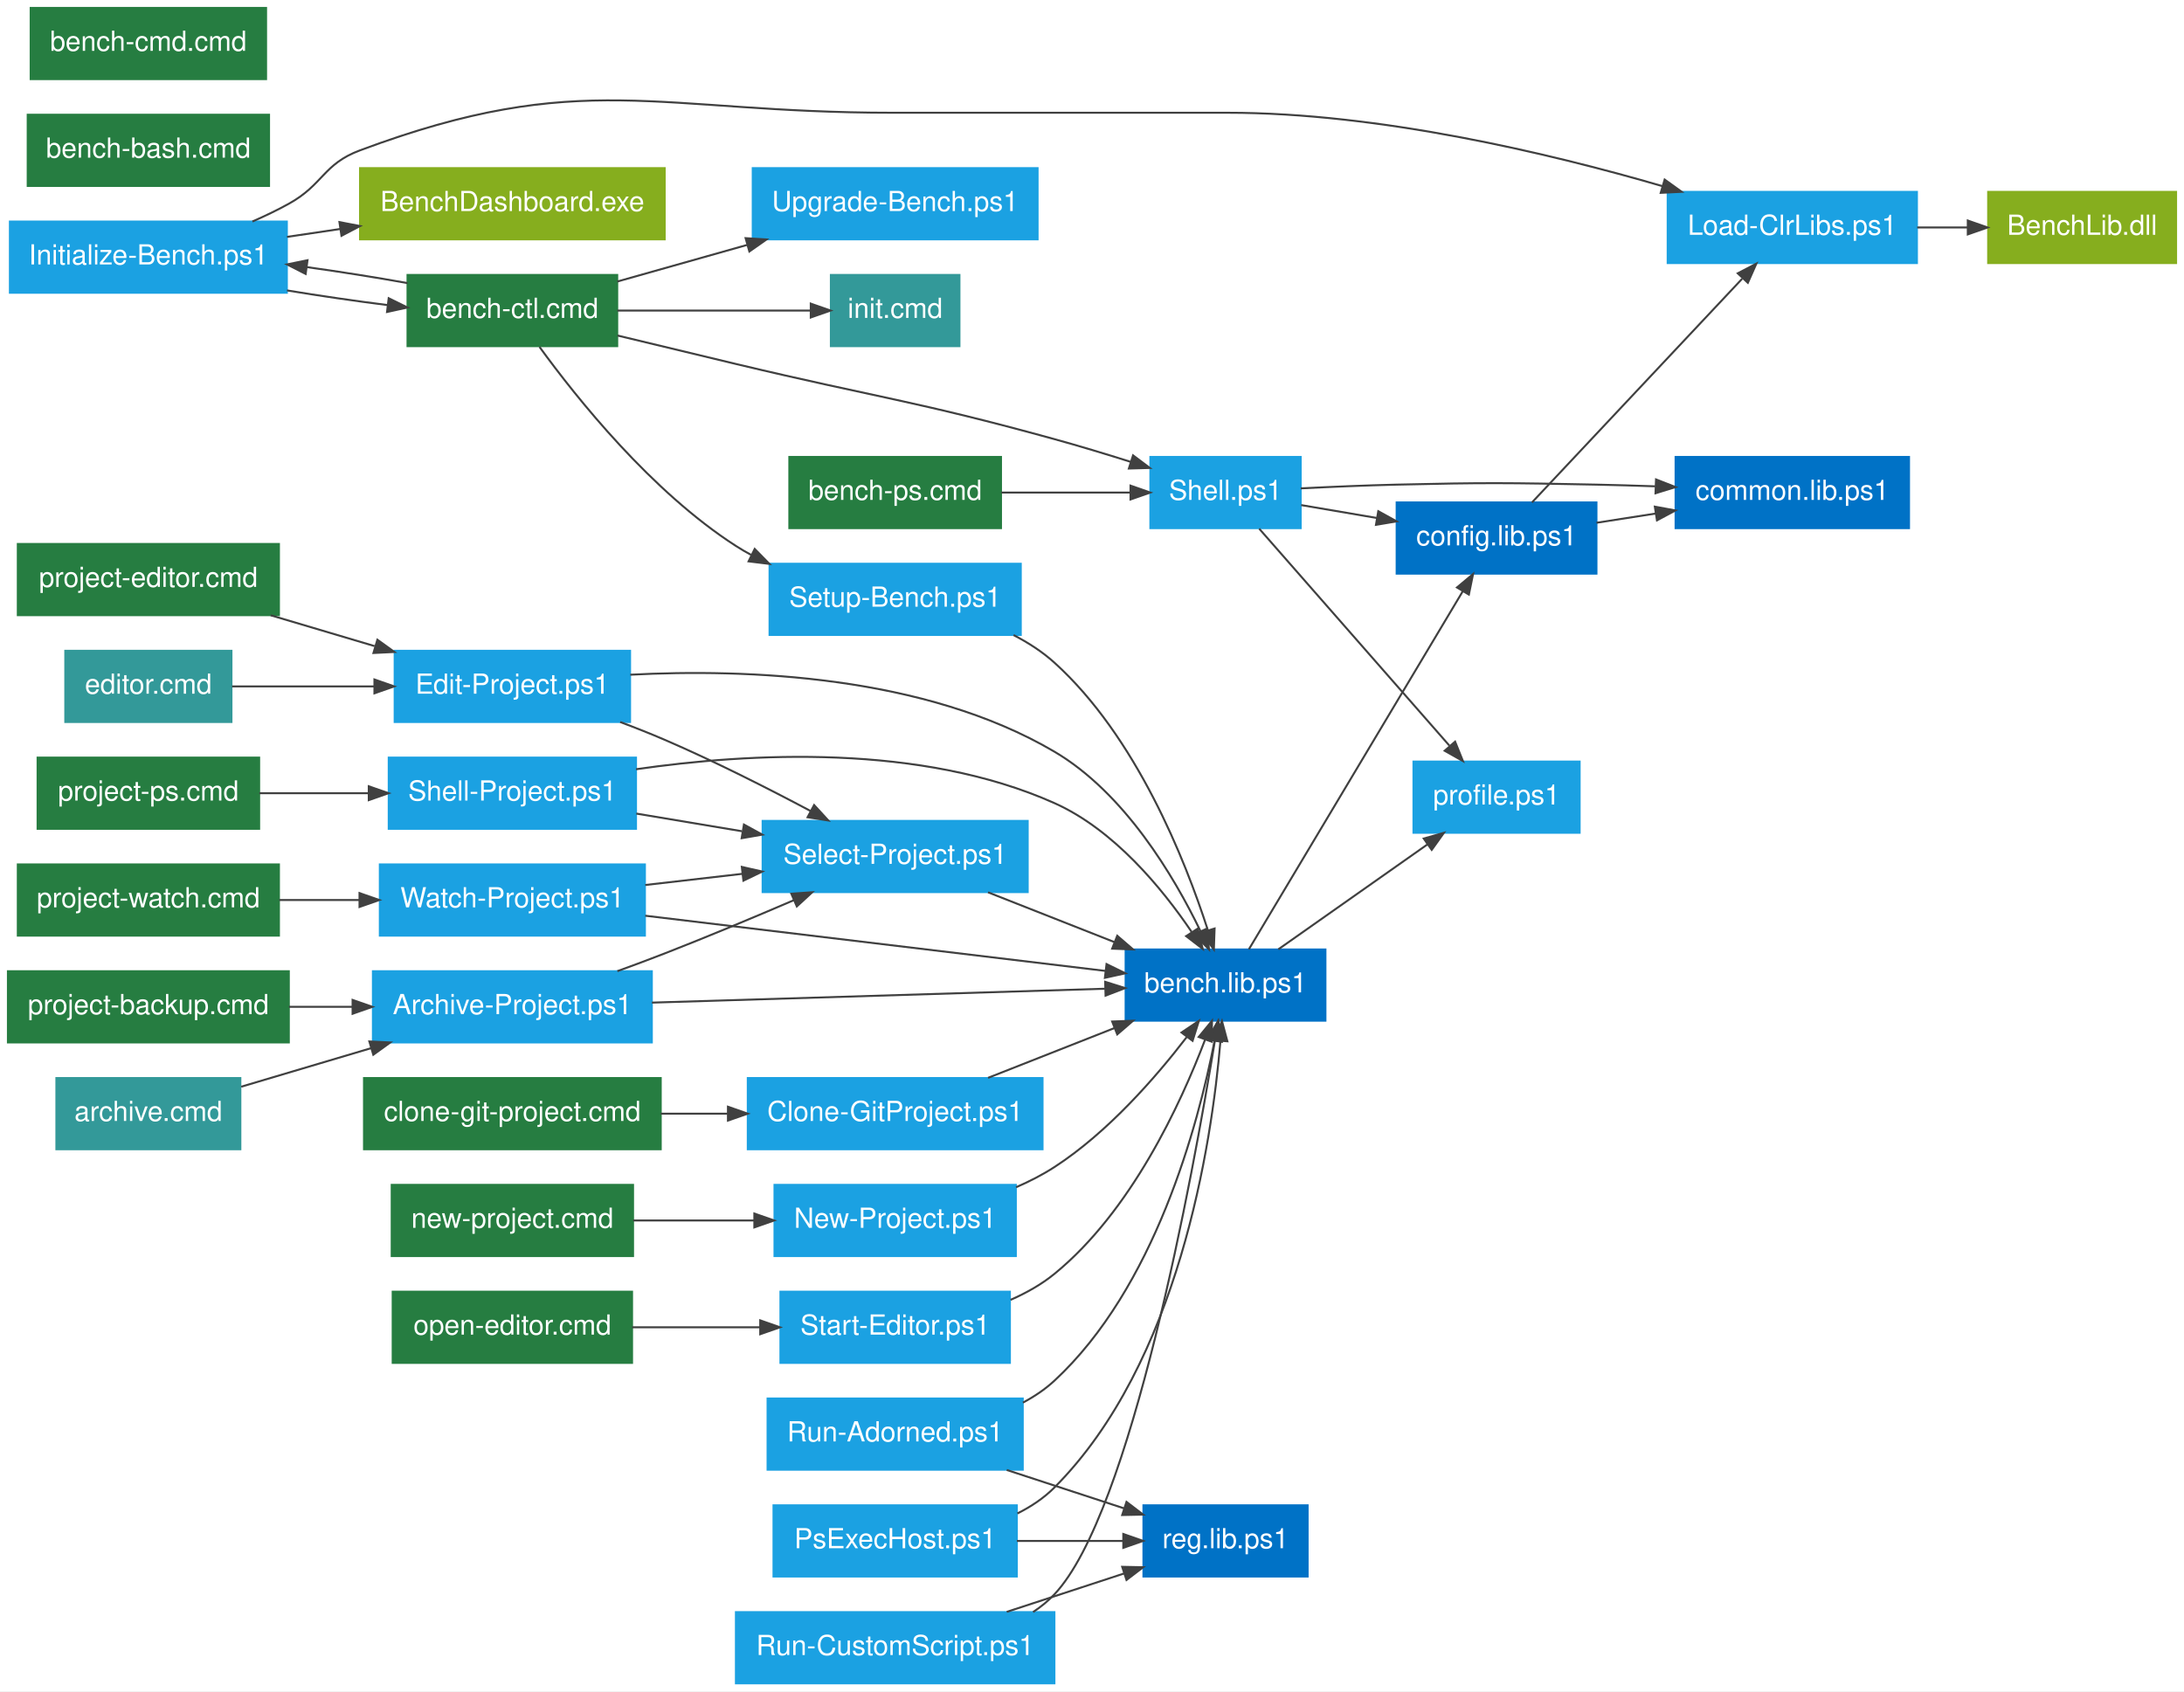
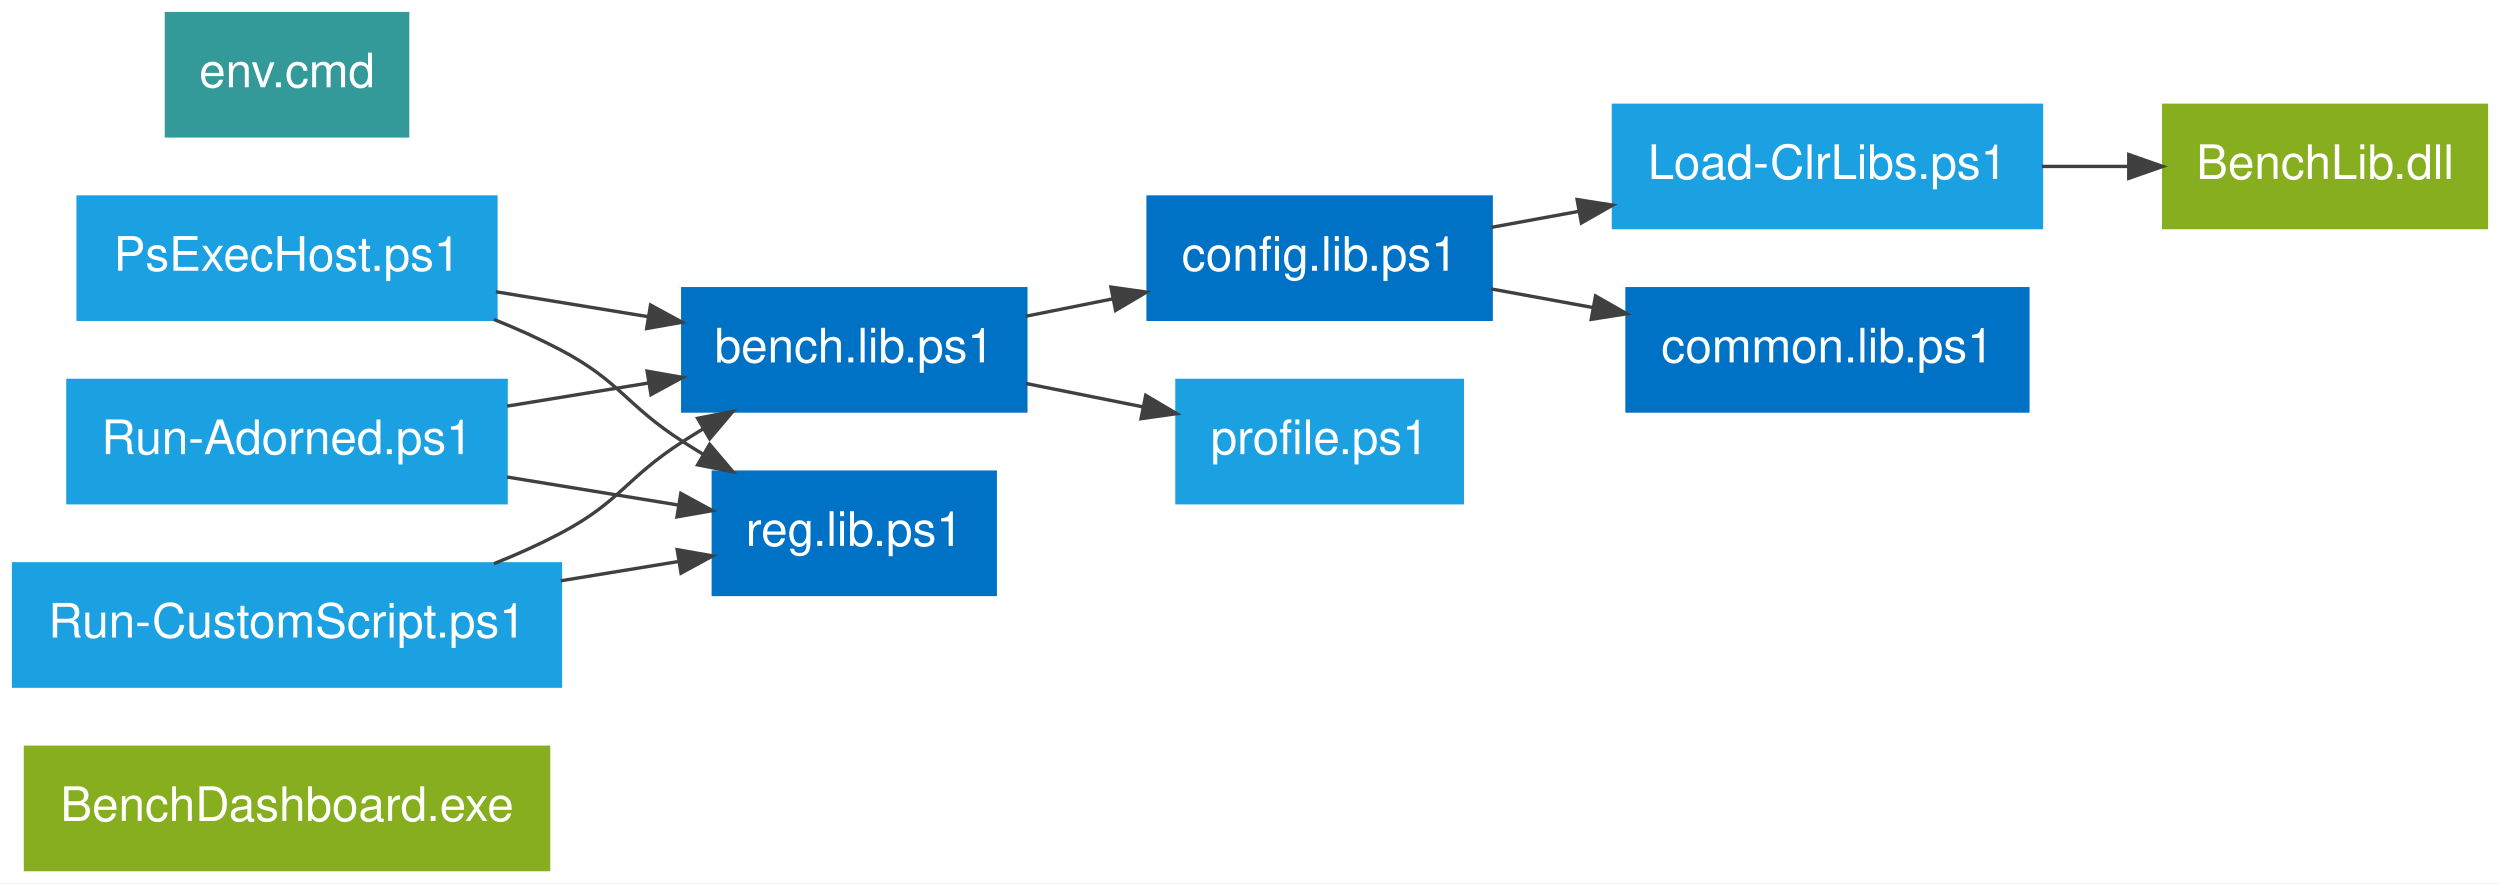
- <svg xmlns="http://www.w3.org/2000/svg" width="1104pt" height="855pt" viewBox="0.00 0.00 1104.00 855.00">
-   <g id="graph0" class="graph" transform="scale(1 1) rotate(0) translate(4 851)">
-     <polygon fill="white" stroke="none" points="-4,4 -4,-851 1100,-851 1100,4 -4,4" />
+ <svg xmlns="http://www.w3.org/2000/svg" width="736pt" height="260pt" viewBox="0.00 0.00 736.00 260.00">
+   <g id="graph0" class="graph" transform="scale(1 1) rotate(0) translate(4 256)">
+     <polygon fill="white" stroke="none" points="-4,4 -4,-256 732,-256 732,4 -4,4" />
    <g id="node1" class="node">
-       <polygon fill="#86ae1e" stroke="#86ae1e" points="332,-766 178,-766 178,-730 332,-730 332,-766" />
-       <text text-anchor="middle" x="255" y="-744.3" font-family="Helvetica,sans-Serif" font-size="14.00" fill="#ffffff">BenchDashboard.exe</text>
+       <polygon fill="#86ae1e" stroke="#86ae1e" points="157.5,-36 3.5,-36 3.5,-0 157.5,-0 157.5,-36" />
+       <text text-anchor="middle" x="80.5" y="-14.3" font-family="Helvetica,sans-Serif" font-size="14.00" fill="#ffffff">BenchDashboard.exe</text>
    </g>
    <g id="node2" class="node">
-       <polygon fill="#86ae1e" stroke="#86ae1e" points="1096,-754 1001,-754 1001,-718 1096,-718 1096,-754" />
-       <text text-anchor="middle" x="1048.5" y="-732.3" font-family="Helvetica,sans-Serif" font-size="14.00" fill="#ffffff">BenchLib.dll</text>
+       <polygon fill="#86ae1e" stroke="#86ae1e" points="728,-225 633,-225 633,-189 728,-189 728,-225" />
+       <text text-anchor="middle" x="680.5" y="-203.3" font-family="Helvetica,sans-Serif" font-size="14.00" fill="#ffffff">BenchLib.dll</text>
    </g>
    <g id="node3" class="node">
-       <polygon fill="#339999" stroke="#339999" points="117.5,-306 24.5,-306 24.5,-270 117.5,-270 117.5,-306" />
-       <text text-anchor="middle" x="71" y="-284.3" font-family="Helvetica,sans-Serif" font-size="14.00" fill="#ffffff">archive.cmd</text>
+       <polygon fill="#339999" stroke="#339999" points="116,-252 45,-252 45,-216 116,-216 116,-252" />
+       <text text-anchor="middle" x="80.5" y="-230.3" font-family="Helvetica,sans-Serif" font-size="14.00" fill="#ffffff">env.cmd</text>
+     </g>
+     <g id="node4" class="node">
+       <polygon fill="#0072c6" stroke="#0072c6" points="298,-171 197,-171 197,-135 298,-135 298,-171" />
+       <text text-anchor="middle" x="247.5" y="-149.3" font-family="Helvetica,sans-Serif" font-size="14.00" fill="#ffffff">bench.lib.ps1</text>
    </g>
    <g id="node6" class="node">
-       <polygon fill="#1ba1e2" stroke="#1ba1e2" points="325.5,-360 184.5,-360 184.5,-324 325.5,-324 325.5,-360" />
-       <text text-anchor="middle" x="255" y="-338.3" font-family="Helvetica,sans-Serif" font-size="14.00" fill="#ffffff">Archive-Project.ps1</text>
+       <polygon fill="#0072c6" stroke="#0072c6" points="435,-198 334,-198 334,-162 435,-162 435,-198" />
+       <text text-anchor="middle" x="384.5" y="-176.3" font-family="Helvetica,sans-Serif" font-size="14.00" fill="#ffffff">config.lib.ps1</text>
    </g>
    <g id="edge1" class="edge">
-       <path fill="none" stroke="#404040" d="M117.926,-301.626C137.832,-307.532 161.587,-314.581 183.635,-321.123" />
-       <polygon fill="#404040" stroke="#404040" points="182.711,-324.499 193.294,-323.988 184.703,-317.788 182.711,-324.499" />
+       <path fill="none" stroke="#404040" d="M298.002,-162.9C306.332,-164.566 315.056,-166.311 323.614,-168.023" />
+       <polygon fill="#404040" stroke="#404040" points="323.059,-171.481 333.552,-170.01 324.432,-164.617 323.059,-171.481" />
    </g>
-     <g id="node4" class="node">
-       <polygon fill="#339999" stroke="#339999" points="113,-522 29,-522 29,-486 113,-486 113,-522" />
-       <text text-anchor="middle" x="71" y="-500.3" font-family="Helvetica,sans-Serif" font-size="14.00" fill="#ffffff">editor.cmd</text>
+     <g id="node8" class="node">
+       <polygon fill="#1ba1e2" stroke="#1ba1e2" points="426.5,-144 342.5,-144 342.5,-108 426.5,-108 426.5,-144" />
+       <text text-anchor="middle" x="384.5" y="-122.3" font-family="Helvetica,sans-Serif" font-size="14.00" fill="#ffffff">profile.ps1</text>
+     </g>
+     <g id="edge2" class="edge">
+       <path fill="none" stroke="#404040" d="M298.002,-143.1C309.18,-140.864 321.067,-138.487 332.312,-136.238" />
+       <polygon fill="#404040" stroke="#404040" points="333.301,-139.609 342.42,-134.216 331.928,-132.745 333.301,-139.609" />
+     </g>
+     <g id="node5" class="node">
+       <polygon fill="#0072c6" stroke="#0072c6" points="593,-171 475,-171 475,-135 593,-135 593,-171" />
+       <text text-anchor="middle" x="534" y="-149.3" font-family="Helvetica,sans-Serif" font-size="14.00" fill="#ffffff">common.lib.ps1</text>
+     </g>
+     <g id="edge3" class="edge">
+       <path fill="none" stroke="#404040" d="M435.026,-170.934C444.629,-169.176 454.85,-167.306 464.927,-165.461" />
+       <polygon fill="#404040" stroke="#404040" points="465.724,-168.873 474.93,-163.63 464.463,-161.988 465.724,-168.873" />
+     </g>
+     <g id="node7" class="node">
+       <polygon fill="#1ba1e2" stroke="#1ba1e2" points="597,-225 471,-225 471,-189 597,-189 597,-225" />
+       <text text-anchor="middle" x="534" y="-203.3" font-family="Helvetica,sans-Serif" font-size="14.00" fill="#ffffff">Load-ClrLibs.ps1</text>
+     </g>
+     <g id="edge4" class="edge">
+       <path fill="none" stroke="#404040" d="M435.026,-189.066C443.356,-190.591 452.151,-192.2 460.914,-193.805" />
+       <polygon fill="#404040" stroke="#404040" points="460.301,-197.251 470.768,-195.608 461.562,-190.365 460.301,-197.251" />
+     </g>
+     <g id="edge5" class="edge">
+       <path fill="none" stroke="#404040" d="M597.12,-207C605.603,-207 614.277,-207 622.66,-207" />
+       <polygon fill="#404040" stroke="#404040" points="622.71,-210.5 632.71,-207 622.71,-203.5 622.71,-210.5" />
+     </g>
+     <g id="node9" class="node">
+       <polygon fill="#1ba1e2" stroke="#1ba1e2" points="142,-198 19,-198 19,-162 142,-162 142,-198" />
+       <text text-anchor="middle" x="80.5" y="-176.3" font-family="Helvetica,sans-Serif" font-size="14.00" fill="#ffffff">PsExecHost.ps1</text>
+     </g>
+     <g id="edge6" class="edge">
+       <path fill="none" stroke="#404040" d="M142.003,-170.1C156.65,-167.703 172.295,-165.143 186.9,-162.753" />
+       <polygon fill="#404040" stroke="#404040" points="187.516,-166.199 196.82,-161.129 186.386,-159.29 187.516,-166.199" />
+     </g>
+     <g id="node10" class="node">
+       <polygon fill="#0072c6" stroke="#0072c6" points="289,-117 206,-117 206,-81 289,-81 289,-117" />
+       <text text-anchor="middle" x="247.5" y="-95.3" font-family="Helvetica,sans-Serif" font-size="14.00" fill="#ffffff">reg.lib.ps1</text>
+     </g>
+     <g id="edge7" class="edge">
+       <path fill="none" stroke="#404040" d="M141.408,-161.957C148.149,-159.254 154.812,-156.265 161,-153 178.689,-143.668 180.177,-136.817 197,-126 198.907,-124.774 200.873,-123.549 202.874,-122.335" />
+       <polygon fill="#404040" stroke="#404040" points="204.924,-125.19 211.777,-117.11 201.381,-119.152 204.924,-125.19" />
    </g>
    <g id="node11" class="node">
-       <polygon fill="#1ba1e2" stroke="#1ba1e2" points="314.5,-522 195.5,-522 195.5,-486 314.5,-486 314.5,-522" />
-       <text text-anchor="middle" x="255" y="-500.3" font-family="Helvetica,sans-Serif" font-size="14.00" fill="#ffffff">Edit-Project.ps1</text>
-     </g>
-     <g id="edge2" class="edge">
-       <path fill="none" stroke="#404040" d="M113.299,-504C134.497,-504 160.886,-504 185.064,-504" />
-       <polygon fill="#404040" stroke="#404040" points="185.269,-507.5 195.269,-504 185.269,-500.5 185.269,-507.5" />
-     </g>
-     <g id="node5" class="node">
-       <polygon fill="#339999" stroke="#339999" points="481,-712 416,-712 416,-676 481,-676 481,-712" />
-       <text text-anchor="middle" x="448.5" y="-690.3" font-family="Helvetica,sans-Serif" font-size="14.00" fill="#ffffff">init.cmd</text>
-     </g>
-     <g id="node7" class="node">
-       <polygon fill="#0072c6" stroke="#0072c6" points="666,-371 565,-371 565,-335 666,-335 666,-371" />
-       <text text-anchor="middle" x="615.5" y="-349.3" font-family="Helvetica,sans-Serif" font-size="14.00" fill="#ffffff">bench.lib.ps1</text>
-     </g>
-     <g id="edge3" class="edge">
-       <path fill="none" stroke="#404040" d="M325.547,-344.134C392.092,-346.176 491.411,-349.223 554.554,-351.161" />
-       <polygon fill="#404040" stroke="#404040" points="554.649,-354.665 564.751,-351.474 554.864,-347.668 554.649,-354.665" />
-     </g>
-     <g id="node20" class="node">
-       <polygon fill="#1ba1e2" stroke="#1ba1e2" points="515.5,-436 381.5,-436 381.5,-400 515.5,-400 515.5,-436" />
-       <text text-anchor="middle" x="448.5" y="-414.3" font-family="Helvetica,sans-Serif" font-size="14.00" fill="#ffffff">Select-Project.ps1</text>
-     </g>
-     <g id="edge4" class="edge">
-       <path fill="none" stroke="#404040" d="M308.074,-360.034C316.115,-362.953 324.302,-366.003 332,-369 353.553,-377.392 377.097,-387.252 397.273,-395.919" />
-       <polygon fill="#404040" stroke="#404040" points="396.016,-399.188 406.584,-399.936 398.789,-392.761 396.016,-399.188" />
-     </g>
-     <g id="node10" class="node">
-       <polygon fill="#0072c6" stroke="#0072c6" points="803,-597 702,-597 702,-561 803,-561 803,-597" />
-       <text text-anchor="middle" x="752.5" y="-575.3" font-family="Helvetica,sans-Serif" font-size="14.00" fill="#ffffff">config.lib.ps1</text>
-     </g>
-     <g id="edge5" class="edge">
-       <path fill="none" stroke="#404040" d="M627.319,-371.112C651.017,-410.784 707.609,-505.523 735.46,-552.148" />
-       <polygon fill="#404040" stroke="#404040" points="732.496,-554.011 740.629,-560.801 738.506,-550.421 732.496,-554.011" />
-     </g>
-     <g id="node15" class="node">
-       <polygon fill="#1ba1e2" stroke="#1ba1e2" points="794.5,-466 710.5,-466 710.5,-430 794.5,-430 794.5,-466" />
-       <text text-anchor="middle" x="752.5" y="-444.3" font-family="Helvetica,sans-Serif" font-size="14.00" fill="#ffffff">profile.ps1</text>
-     </g>
-     <g id="edge6" class="edge">
-       <path fill="none" stroke="#404040" d="M642.21,-371.092C663.604,-386.148 694.233,-407.701 717.625,-424.162" />
-       <polygon fill="#404040" stroke="#404040" points="715.693,-427.082 725.885,-429.975 719.722,-421.358 715.693,-427.082" />
-     </g>
-     <g id="node8" class="node">
-       <polygon fill="#1ba1e2" stroke="#1ba1e2" points="523,-306 374,-306 374,-270 523,-270 523,-306" />
-       <text text-anchor="middle" x="448.5" y="-284.3" font-family="Helvetica,sans-Serif" font-size="14.00" fill="#ffffff">Clone-GitProject.ps1</text>
-     </g>
-     <g id="edge7" class="edge">
-       <path fill="none" stroke="#404040" d="M495.462,-306.106C515.308,-313.924 538.689,-323.135 559.451,-331.314" />
-       <polygon fill="#404040" stroke="#404040" points="558.198,-334.582 568.785,-334.991 560.764,-328.069 558.198,-334.582" />
-     </g>
-     <g id="node9" class="node">
-       <polygon fill="#0072c6" stroke="#0072c6" points="961,-620 843,-620 843,-584 961,-584 961,-620" />
-       <text text-anchor="middle" x="902" y="-598.3" font-family="Helvetica,sans-Serif" font-size="14.00" fill="#ffffff">common.lib.ps1</text>
+       <polygon fill="#1ba1e2" stroke="#1ba1e2" points="145,-144 16,-144 16,-108 145,-108 145,-144" />
+       <text text-anchor="middle" x="80.5" y="-122.3" font-family="Helvetica,sans-Serif" font-size="14.00" fill="#ffffff">Run-Adorned.ps1</text>
    </g>
    <g id="edge8" class="edge">
-       <path fill="none" stroke="#404040" d="M803.026,-586.723C812.629,-588.22 822.85,-589.814 832.927,-591.385" />
-       <polygon fill="#404040" stroke="#404040" points="832.51,-594.862 842.93,-592.945 833.589,-587.946 832.51,-594.862" />
-     </g>
-     <g id="node13" class="node">
-       <polygon fill="#1ba1e2" stroke="#1ba1e2" points="965,-754 839,-754 839,-718 965,-718 965,-754" />
-       <text text-anchor="middle" x="902" y="-732.3" font-family="Helvetica,sans-Serif" font-size="14.00" fill="#ffffff">Load-ClrLibs.ps1</text>
+       <path fill="none" stroke="#404040" d="M145.293,-136.439C158.951,-138.674 173.332,-141.027 186.827,-143.235" />
+       <polygon fill="#404040" stroke="#404040" points="186.514,-146.731 196.948,-144.892 187.645,-139.823 186.514,-146.731" />
    </g>
    <g id="edge9" class="edge">
-       <path fill="none" stroke="#404040" d="M770.42,-597.01C796.51,-624.78 846.676,-678.177 876.661,-710.094" />
-       <polygon fill="#404040" stroke="#404040" points="874.425,-712.825 883.823,-717.717 879.527,-708.032 874.425,-712.825" />
+       <path fill="none" stroke="#404040" d="M145.293,-115.561C161.957,-112.834 179.695,-109.932 195.59,-107.331" />
+       <polygon fill="#404040" stroke="#404040" points="196.436,-110.739 205.74,-105.67 195.306,-103.831 196.436,-110.739" />
+     </g>
+     <g id="node12" class="node">
+       <polygon fill="#1ba1e2" stroke="#1ba1e2" points="161,-90 0,-90 0,-54 161,-54 161,-90" />
+       <text text-anchor="middle" x="80.5" y="-68.3" font-family="Helvetica,sans-Serif" font-size="14.00" fill="#ffffff">Run-CustomScript.ps1</text>
    </g>
    <g id="edge10" class="edge">
-       <path fill="none" stroke="#404040" d="M314.608,-509.906C372.989,-512.952 463.173,-509.749 529,-471 564.494,-450.106 589.423,-408.064 602.869,-380.222" />
-       <polygon fill="#404040" stroke="#404040" points="606.103,-381.568 607.144,-371.024 599.755,-378.617 606.103,-381.568" />
+       <path fill="none" stroke="#404040" d="M141.408,-90.043C148.149,-92.746 154.812,-95.735 161,-99 178.689,-108.332 180.177,-115.183 197,-126 198.907,-127.226 200.873,-128.451 202.874,-129.665" />
+       <polygon fill="#404040" stroke="#404040" points="201.381,-132.848 211.777,-134.89 204.924,-126.81 201.381,-132.848" />
    </g>
    <g id="edge11" class="edge">
-       <path fill="none" stroke="#404040" d="M309.495,-485.992C317.111,-483.14 324.799,-480.103 332,-477 356.97,-466.242 384.081,-452.506 405.758,-440.995" />
-       <polygon fill="#404040" stroke="#404040" points="407.528,-444.018 414.693,-436.213 404.225,-437.846 407.528,-444.018" />
-     </g>
-     <g id="node12" class="node">
-       <polygon fill="#1ba1e2" stroke="#1ba1e2" points="141,-739 1,-739 1,-703 141,-703 141,-739" />
-       <text text-anchor="middle" x="71" y="-717.3" font-family="Helvetica,sans-Serif" font-size="14.00" fill="#ffffff">Initialize-Bench.ps1</text>
-     </g>
-     <g id="edge12" class="edge">
-       <path fill="none" stroke="#404040" d="M141.066,-731.246C149.833,-732.547 158.89,-733.89 167.882,-735.224" />
-       <polygon fill="#404040" stroke="#404040" points="167.584,-738.718 177.99,-736.724 168.611,-731.794 167.584,-738.718" />
-     </g>
-     <g id="edge13" class="edge">
-       <path fill="none" stroke="#404040" d="M123.593,-739.02C129.915,-741.774 136.189,-744.781 142,-748 159.496,-757.69 159.261,-768.012 178,-775 290.507,-816.956 327.425,-794 447.5,-794 447.5,-794 447.5,-794 616.5,-794 693.219,-794 779.272,-773.5 836.445,-756.875" />
-       <polygon fill="#404040" stroke="#404040" points="837.471,-760.222 846.071,-754.034 835.489,-753.508 837.471,-760.222" />
-     </g>
-     <g id="node29" class="node">
-       <polygon fill="#267d41" stroke="#267d41" points="308,-712 202,-712 202,-676 308,-676 308,-712" />
-       <text text-anchor="middle" x="255" y="-690.3" font-family="Helvetica,sans-Serif" font-size="14.00" fill="#ffffff">bench-ctl.cmd</text>
-     </g>
-     <g id="edge14" class="edge">
-       <path fill="none" stroke="#404040" d="M141.066,-704.181C157.804,-701.423 175.596,-698.829 191.986,-696.764" />
-       <polygon fill="#404040" stroke="#404040" points="192.483,-700.229 201.988,-695.55 191.639,-693.28 192.483,-700.229" />
-     </g>
-     <g id="edge15" class="edge">
-       <path fill="none" stroke="#404040" d="M965.12,-736C973.603,-736 982.277,-736 990.66,-736" />
-       <polygon fill="#404040" stroke="#404040" points="990.71,-739.5 1000.71,-736 990.71,-732.5 990.71,-739.5" />
-     </g>
-     <g id="node14" class="node">
-       <polygon fill="#1ba1e2" stroke="#1ba1e2" points="509.5,-252 387.5,-252 387.5,-216 509.5,-216 509.5,-252" />
-       <text text-anchor="middle" x="448.5" y="-230.3" font-family="Helvetica,sans-Serif" font-size="14.00" fill="#ffffff">New-Project.ps1</text>
-     </g>
-     <g id="edge16" class="edge">
-       <path fill="none" stroke="#404040" d="M509.618,-250.796C516.392,-253.732 523.005,-257.117 529,-261 555.904,-278.424 580.102,-306.172 595.831,-326.643" />
-       <polygon fill="#404040" stroke="#404040" points="593.237,-329.018 602.036,-334.919 598.838,-324.819 593.237,-329.018" />
-     </g>
-     <g id="node16" class="node">
-       <polygon fill="#1ba1e2" stroke="#1ba1e2" points="510,-90 387,-90 387,-54 510,-54 510,-90" />
-       <text text-anchor="middle" x="448.5" y="-68.3" font-family="Helvetica,sans-Serif" font-size="14.00" fill="#ffffff">PsExecHost.ps1</text>
-     </g>
-     <g id="edge17" class="edge">
-       <path fill="none" stroke="#404040" d="M510.296,-85.886C517.189,-89.332 523.648,-93.633 529,-99 591.882,-162.052 608.529,-272.792 612.927,-324.676" />
-       <polygon fill="#404040" stroke="#404040" points="609.449,-325.107 613.692,-334.815 616.43,-324.581 609.449,-325.107" />
-     </g>
-     <g id="node17" class="node">
-       <polygon fill="#0072c6" stroke="#0072c6" points="657,-90 574,-90 574,-54 657,-54 657,-90" />
-       <text text-anchor="middle" x="615.5" y="-68.3" font-family="Helvetica,sans-Serif" font-size="14.00" fill="#ffffff">reg.lib.ps1</text>
-     </g>
-     <g id="edge18" class="edge">
-       <path fill="none" stroke="#404040" d="M510.003,-72C527.597,-72 546.632,-72 563.574,-72" />
-       <polygon fill="#404040" stroke="#404040" points="563.821,-75.5 573.821,-72 563.821,-68.5 563.821,-75.5" />
-     </g>
-     <g id="node18" class="node">
-       <polygon fill="#1ba1e2" stroke="#1ba1e2" points="513,-144 384,-144 384,-108 513,-108 513,-144" />
-       <text text-anchor="middle" x="448.5" y="-122.3" font-family="Helvetica,sans-Serif" font-size="14.00" fill="#ffffff">Run-Adorned.ps1</text>
-     </g>
-     <g id="edge19" class="edge">
-       <path fill="none" stroke="#404040" d="M513.081,-141.915C518.858,-144.984 524.295,-148.642 529,-153 579.697,-199.956 601.603,-281.974 609.975,-324.936" />
-       <polygon fill="#404040" stroke="#404040" points="606.569,-325.77 611.821,-334.972 613.454,-324.504 606.569,-325.77" />
-     </g>
-     <g id="edge20" class="edge">
-       <path fill="none" stroke="#404040" d="M504.902,-107.869C524.115,-101.58 545.535,-94.57 564.305,-88.427" />
-       <polygon fill="#404040" stroke="#404040" points="565.438,-91.739 573.853,-85.303 563.261,-85.087 565.438,-91.739" />
-     </g>
-     <g id="node19" class="node">
-       <polygon fill="#1ba1e2" stroke="#1ba1e2" points="529,-36 368,-36 368,-0 529,-0 529,-36" />
-       <text text-anchor="middle" x="448.5" y="-14.3" font-family="Helvetica,sans-Serif" font-size="14.00" fill="#ffffff">Run-CustomScript.ps1</text>
-     </g>
-     <g id="edge21" class="edge">
-       <path fill="none" stroke="#404040" d="M518.226,-36.053C522.152,-38.645 525.796,-41.61 529,-45 567.801,-86.063 598.967,-256.639 610.098,-324.738" />
-       <polygon fill="#404040" stroke="#404040" points="606.665,-325.436 611.71,-334.753 613.576,-324.323 606.665,-325.436" />
-     </g>
-     <g id="edge22" class="edge">
-       <path fill="none" stroke="#404040" d="M504.902,-36.131C524.115,-42.419 545.535,-49.43 564.305,-55.572" />
-       <polygon fill="#404040" stroke="#404040" points="563.261,-58.913 573.853,-58.697 565.438,-52.261 563.261,-58.913" />
-     </g>
-     <g id="edge23" class="edge">
-       <path fill="none" stroke="#404040" d="M495.462,-399.894C515.308,-392.076 538.689,-382.865 559.451,-374.686" />
-       <polygon fill="#404040" stroke="#404040" points="560.764,-377.931 568.785,-371.009 558.198,-371.418 560.764,-377.931" />
-     </g>
-     <g id="node21" class="node">
-       <polygon fill="#1ba1e2" stroke="#1ba1e2" points="512,-566 385,-566 385,-530 512,-530 512,-566" />
-       <text text-anchor="middle" x="448.5" y="-544.3" font-family="Helvetica,sans-Serif" font-size="14.00" fill="#ffffff">Setup-Bench.ps1</text>
-     </g>
-     <g id="edge24" class="edge">
-       <path fill="none" stroke="#404040" d="M508.343,-529.947C515.8,-526.096 522.931,-521.489 529,-516 570.31,-478.643 595.002,-416.597 606.555,-380.797" />
-       <polygon fill="#404040" stroke="#404040" points="609.971,-381.599 609.596,-371.011 603.286,-379.522 609.971,-381.599" />
-     </g>
-     <g id="node22" class="node">
-       <polygon fill="#1ba1e2" stroke="#1ba1e2" points="317.5,-468 192.5,-468 192.5,-432 317.5,-432 317.5,-468" />
-       <text text-anchor="middle" x="255" y="-446.3" font-family="Helvetica,sans-Serif" font-size="14.00" fill="#ffffff">Shell-Project.ps1</text>
-     </g>
-     <g id="edge25" class="edge">
-       <path fill="none" stroke="#404040" d="M317.518,-462.115C374.876,-470.423 461.482,-475.164 529,-445 559.096,-431.554 583.462,-401.907 598.371,-379.882" />
-       <polygon fill="#404040" stroke="#404040" points="601.454,-381.562 603.985,-371.274 595.59,-377.738 601.454,-381.562" />
-     </g>
-     <g id="edge26" class="edge">
-       <path fill="none" stroke="#404040" d="M317.646,-439.699C334.646,-436.858 353.297,-433.742 371.027,-430.779" />
-       <polygon fill="#404040" stroke="#404040" points="372.055,-434.156 381.341,-429.055 370.901,-427.251 372.055,-434.156" />
-     </g>
-     <g id="node23" class="node">
-       <polygon fill="#1ba1e2" stroke="#1ba1e2" points="653.5,-620 577.5,-620 577.5,-584 653.5,-584 653.5,-620" />
-       <text text-anchor="middle" x="615.5" y="-598.3" font-family="Helvetica,sans-Serif" font-size="14.00" fill="#ffffff">Shell.ps1</text>
-     </g>
-     <g id="edge27" class="edge">
-       <path fill="none" stroke="#404040" d="M653.521,-604.11C668.56,-604.869 686.104,-605.628 702,-606 746.877,-607.049 758.12,-606.916 803,-606 812.603,-605.804 822.732,-605.5 832.689,-605.146" />
-       <polygon fill="#404040" stroke="#404040" points="833.111,-608.632 842.973,-604.76 832.849,-601.637 833.111,-608.632" />
-     </g>
-     <g id="edge28" class="edge">
-       <path fill="none" stroke="#404040" d="M653.747,-595.654C665.625,-593.63 679.08,-591.338 692.124,-589.116" />
-       <polygon fill="#404040" stroke="#404040" points="692.716,-592.566 701.986,-587.436 691.541,-585.665 692.716,-592.566" />
-     </g>
-     <g id="edge29" class="edge">
-       <path fill="none" stroke="#404040" d="M632.516,-583.729C656.367,-556.522 701.331,-505.23 728.635,-474.083" />
-       <polygon fill="#404040" stroke="#404040" points="731.544,-476.074 735.504,-466.247 726.281,-471.459 731.544,-476.074" />
-     </g>
-     <g id="node24" class="node">
-       <polygon fill="#1ba1e2" stroke="#1ba1e2" points="506.5,-198 390.5,-198 390.5,-162 506.5,-162 506.5,-198" />
-       <text text-anchor="middle" x="448.5" y="-176.3" font-family="Helvetica,sans-Serif" font-size="14.00" fill="#ffffff">Start-Editor.ps1</text>
-     </g>
-     <g id="edge30" class="edge">
-       <path fill="none" stroke="#404040" d="M506.85,-193.88C514.785,-197.348 522.449,-201.656 529,-207 567.781,-238.632 592.813,-292.827 605.219,-325.542" />
-       <polygon fill="#404040" stroke="#404040" points="601.941,-326.769 608.665,-334.957 608.514,-324.363 601.941,-326.769" />
-     </g>
-     <g id="node25" class="node">
-       <polygon fill="#1ba1e2" stroke="#1ba1e2" points="520.5,-766 376.5,-766 376.5,-730 520.5,-730 520.5,-766" />
-       <text text-anchor="middle" x="448.5" y="-744.3" font-family="Helvetica,sans-Serif" font-size="14.00" fill="#ffffff">Upgrade-Bench.ps1</text>
-     </g>
-     <g id="node26" class="node">
-       <polygon fill="#1ba1e2" stroke="#1ba1e2" points="322,-414 188,-414 188,-378 322,-378 322,-414" />
-       <text text-anchor="middle" x="255" y="-392.3" font-family="Helvetica,sans-Serif" font-size="14.00" fill="#ffffff">Watch-Project.ps1</text>
-     </g>
-     <g id="edge31" class="edge">
-       <path fill="none" stroke="#404040" d="M322.172,-388.063C388.811,-380.07 490.692,-367.85 554.893,-360.15" />
-       <polygon fill="#404040" stroke="#404040" points="555.35,-363.62 564.862,-358.954 554.516,-356.67 555.35,-363.62" />
-     </g>
-     <g id="edge32" class="edge">
-       <path fill="none" stroke="#404040" d="M322.172,-403.602C338.018,-405.422 355.063,-407.381 371.322,-409.248" />
-       <polygon fill="#404040" stroke="#404040" points="370.992,-412.733 381.326,-410.398 371.791,-405.779 370.992,-412.733" />
-     </g>
-     <g id="node27" class="node">
-       <polygon fill="#267d41" stroke="#267d41" points="132,-793 10,-793 10,-757 132,-757 132,-793" />
-       <text text-anchor="middle" x="71" y="-771.3" font-family="Helvetica,sans-Serif" font-size="14.00" fill="#ffffff">bench-bash.cmd</text>
-     </g>
-     <g id="node28" class="node">
-       <polygon fill="#267d41" stroke="#267d41" points="130.5,-847 11.5,-847 11.5,-811 130.5,-811 130.5,-847" />
-       <text text-anchor="middle" x="71" y="-825.3" font-family="Helvetica,sans-Serif" font-size="14.00" fill="#ffffff">bench-cmd.cmd</text>
-     </g>
-     <g id="edge33" class="edge">
-       <path fill="none" stroke="#404040" d="M308.075,-694C338.753,-694 377.043,-694 405.731,-694" />
-       <polygon fill="#404040" stroke="#404040" points="405.834,-697.5 415.834,-694 405.834,-690.5 405.834,-697.5" />
-     </g>
-     <g id="edge34" class="edge">
-       <path fill="none" stroke="#404040" d="M201.988,-707.882C186.137,-710.738 168.339,-713.556 151.119,-715.961" />
-       <polygon fill="#404040" stroke="#404040" points="150.504,-712.512 141.066,-717.327 151.446,-719.449 150.504,-712.512" />
-     </g>
-     <g id="edge35" class="edge">
-       <path fill="none" stroke="#404040" d="M268.71,-675.635C287.548,-649.705 325.287,-602.471 368,-575 370.471,-573.411 373.046,-571.904 375.693,-570.478" />
-       <polygon fill="#404040" stroke="#404040" points="377.501,-573.489 384.924,-565.929 374.407,-567.21 377.501,-573.489" />
-     </g>
-     <g id="edge36" class="edge">
-       <path fill="none" stroke="#404040" d="M308.126,-681.379C326.985,-676.828 348.447,-671.664 368,-667 439.515,-649.94 458.119,-648.528 529,-629 541.552,-625.542 555.029,-621.461 567.486,-617.534" />
-       <polygon fill="#404040" stroke="#404040" points="568.756,-620.803 577.221,-614.432 566.631,-614.133 568.756,-620.803" />
-     </g>
-     <g id="edge37" class="edge">
-       <path fill="none" stroke="#404040" d="M308.075,-708.684C328.245,-714.372 351.705,-720.987 373.564,-727.151" />
-       <polygon fill="#404040" stroke="#404040" points="372.902,-730.601 383.476,-729.946 374.802,-723.864 372.902,-730.601" />
-     </g>
-     <g id="node30" class="node">
-       <polygon fill="#267d41" stroke="#267d41" points="502,-620 395,-620 395,-584 502,-584 502,-620" />
-       <text text-anchor="middle" x="448.5" y="-598.3" font-family="Helvetica,sans-Serif" font-size="14.00" fill="#ffffff">bench-ps.cmd</text>
-     </g>
-     <g id="edge38" class="edge">
-       <path fill="none" stroke="#404040" d="M502.161,-602C523.042,-602 546.871,-602 567.194,-602" />
-       <polygon fill="#404040" stroke="#404040" points="567.468,-605.5 577.468,-602 567.468,-598.5 567.468,-605.5" />
-     </g>
-     <g id="node31" class="node">
-       <polygon fill="#267d41" stroke="#267d41" points="330,-306 180,-306 180,-270 330,-270 330,-306" />
-       <text text-anchor="middle" x="255" y="-284.3" font-family="Helvetica,sans-Serif" font-size="14.00" fill="#ffffff">clone-git-project.cmd</text>
-     </g>
-     <g id="edge39" class="edge">
-       <path fill="none" stroke="#404040" d="M330.039,-288C341.079,-288 352.525,-288 363.748,-288" />
-       <polygon fill="#404040" stroke="#404040" points="363.974,-291.5 373.973,-288 363.973,-284.5 363.974,-291.5" />
-     </g>
-     <g id="node32" class="node">
-       <polygon fill="#267d41" stroke="#267d41" points="316,-252 194,-252 194,-216 316,-216 316,-252" />
-       <text text-anchor="middle" x="255" y="-230.3" font-family="Helvetica,sans-Serif" font-size="14.00" fill="#ffffff">new-project.cmd</text>
-     </g>
-     <g id="edge40" class="edge">
-       <path fill="none" stroke="#404040" d="M316.066,-234C335.49,-234 357.2,-234 377.292,-234" />
-       <polygon fill="#404040" stroke="#404040" points="377.318,-237.5 387.318,-234 377.318,-230.5 377.318,-237.5" />
-     </g>
-     <g id="node33" class="node">
-       <polygon fill="#267d41" stroke="#267d41" points="315.5,-198 194.5,-198 194.5,-162 315.5,-162 315.5,-198" />
-       <text text-anchor="middle" x="255" y="-176.3" font-family="Helvetica,sans-Serif" font-size="14.00" fill="#ffffff">open-editor.cmd</text>
-     </g>
-     <g id="edge41" class="edge">
-       <path fill="none" stroke="#404040" d="M315.542,-180C336.017,-180 359.083,-180 380.136,-180" />
-       <polygon fill="#404040" stroke="#404040" points="380.289,-183.5 390.289,-180 380.289,-176.5 380.289,-183.5" />
-     </g>
-     <g id="node34" class="node">
-       <polygon fill="#267d41" stroke="#267d41" points="142,-360 0,-360 0,-324 142,-324 142,-360" />
-       <text text-anchor="middle" x="71" y="-338.3" font-family="Helvetica,sans-Serif" font-size="14.00" fill="#ffffff">project-backup.cmd</text>
-     </g>
-     <g id="edge42" class="edge">
-       <path fill="none" stroke="#404040" d="M142.106,-342C152.578,-342 163.44,-342 174.096,-342" />
-       <polygon fill="#404040" stroke="#404040" points="174.231,-345.5 184.231,-342 174.231,-338.5 174.231,-345.5" />
-     </g>
-     <g id="node35" class="node">
-       <polygon fill="#267d41" stroke="#267d41" points="137,-576 5,-576 5,-540 137,-540 137,-576" />
-       <text text-anchor="middle" x="71" y="-554.3" font-family="Helvetica,sans-Serif" font-size="14.00" fill="#ffffff">project-editor.cmd</text>
-     </g>
-     <g id="edge43" class="edge">
-       <path fill="none" stroke="#404040" d="M132.856,-539.944C149.701,-534.946 168.099,-529.487 185.355,-524.367" />
-       <polygon fill="#404040" stroke="#404040" points="186.77,-527.598 195.362,-521.398 184.779,-520.887 186.77,-527.598" />
-     </g>
-     <g id="node36" class="node">
-       <polygon fill="#267d41" stroke="#267d41" points="127,-468 15,-468 15,-432 127,-432 127,-468" />
-       <text text-anchor="middle" x="71" y="-446.3" font-family="Helvetica,sans-Serif" font-size="14.00" fill="#ffffff">project-ps.cmd</text>
-     </g>
-     <g id="edge44" class="edge">
-       <path fill="none" stroke="#404040" d="M127.1,-450C144.49,-450 163.964,-450 182.335,-450" />
-       <polygon fill="#404040" stroke="#404040" points="182.408,-453.5 192.408,-450 182.408,-446.5 182.408,-453.5" />
-     </g>
-     <g id="node37" class="node">
-       <polygon fill="#267d41" stroke="#267d41" points="137,-414 5,-414 5,-378 137,-378 137,-414" />
-       <text text-anchor="middle" x="71" y="-392.3" font-family="Helvetica,sans-Serif" font-size="14.00" fill="#ffffff">project-watch.cmd</text>
-     </g>
-     <g id="edge45" class="edge">
-       <path fill="none" stroke="#404040" d="M137.192,-396C150.278,-396 164.14,-396 177.568,-396" />
-       <polygon fill="#404040" stroke="#404040" points="177.732,-399.5 187.732,-396 177.732,-392.5 177.732,-399.5" />
+       <path fill="none" stroke="#404040" d="M161.1,-85.025C172.841,-86.947 184.66,-88.881 195.605,-90.672" />
+       <polygon fill="#404040" stroke="#404040" points="195.366,-94.179 205.8,-92.34 196.496,-87.271 195.366,-94.179" />
    </g>
  </g>
</svg>
